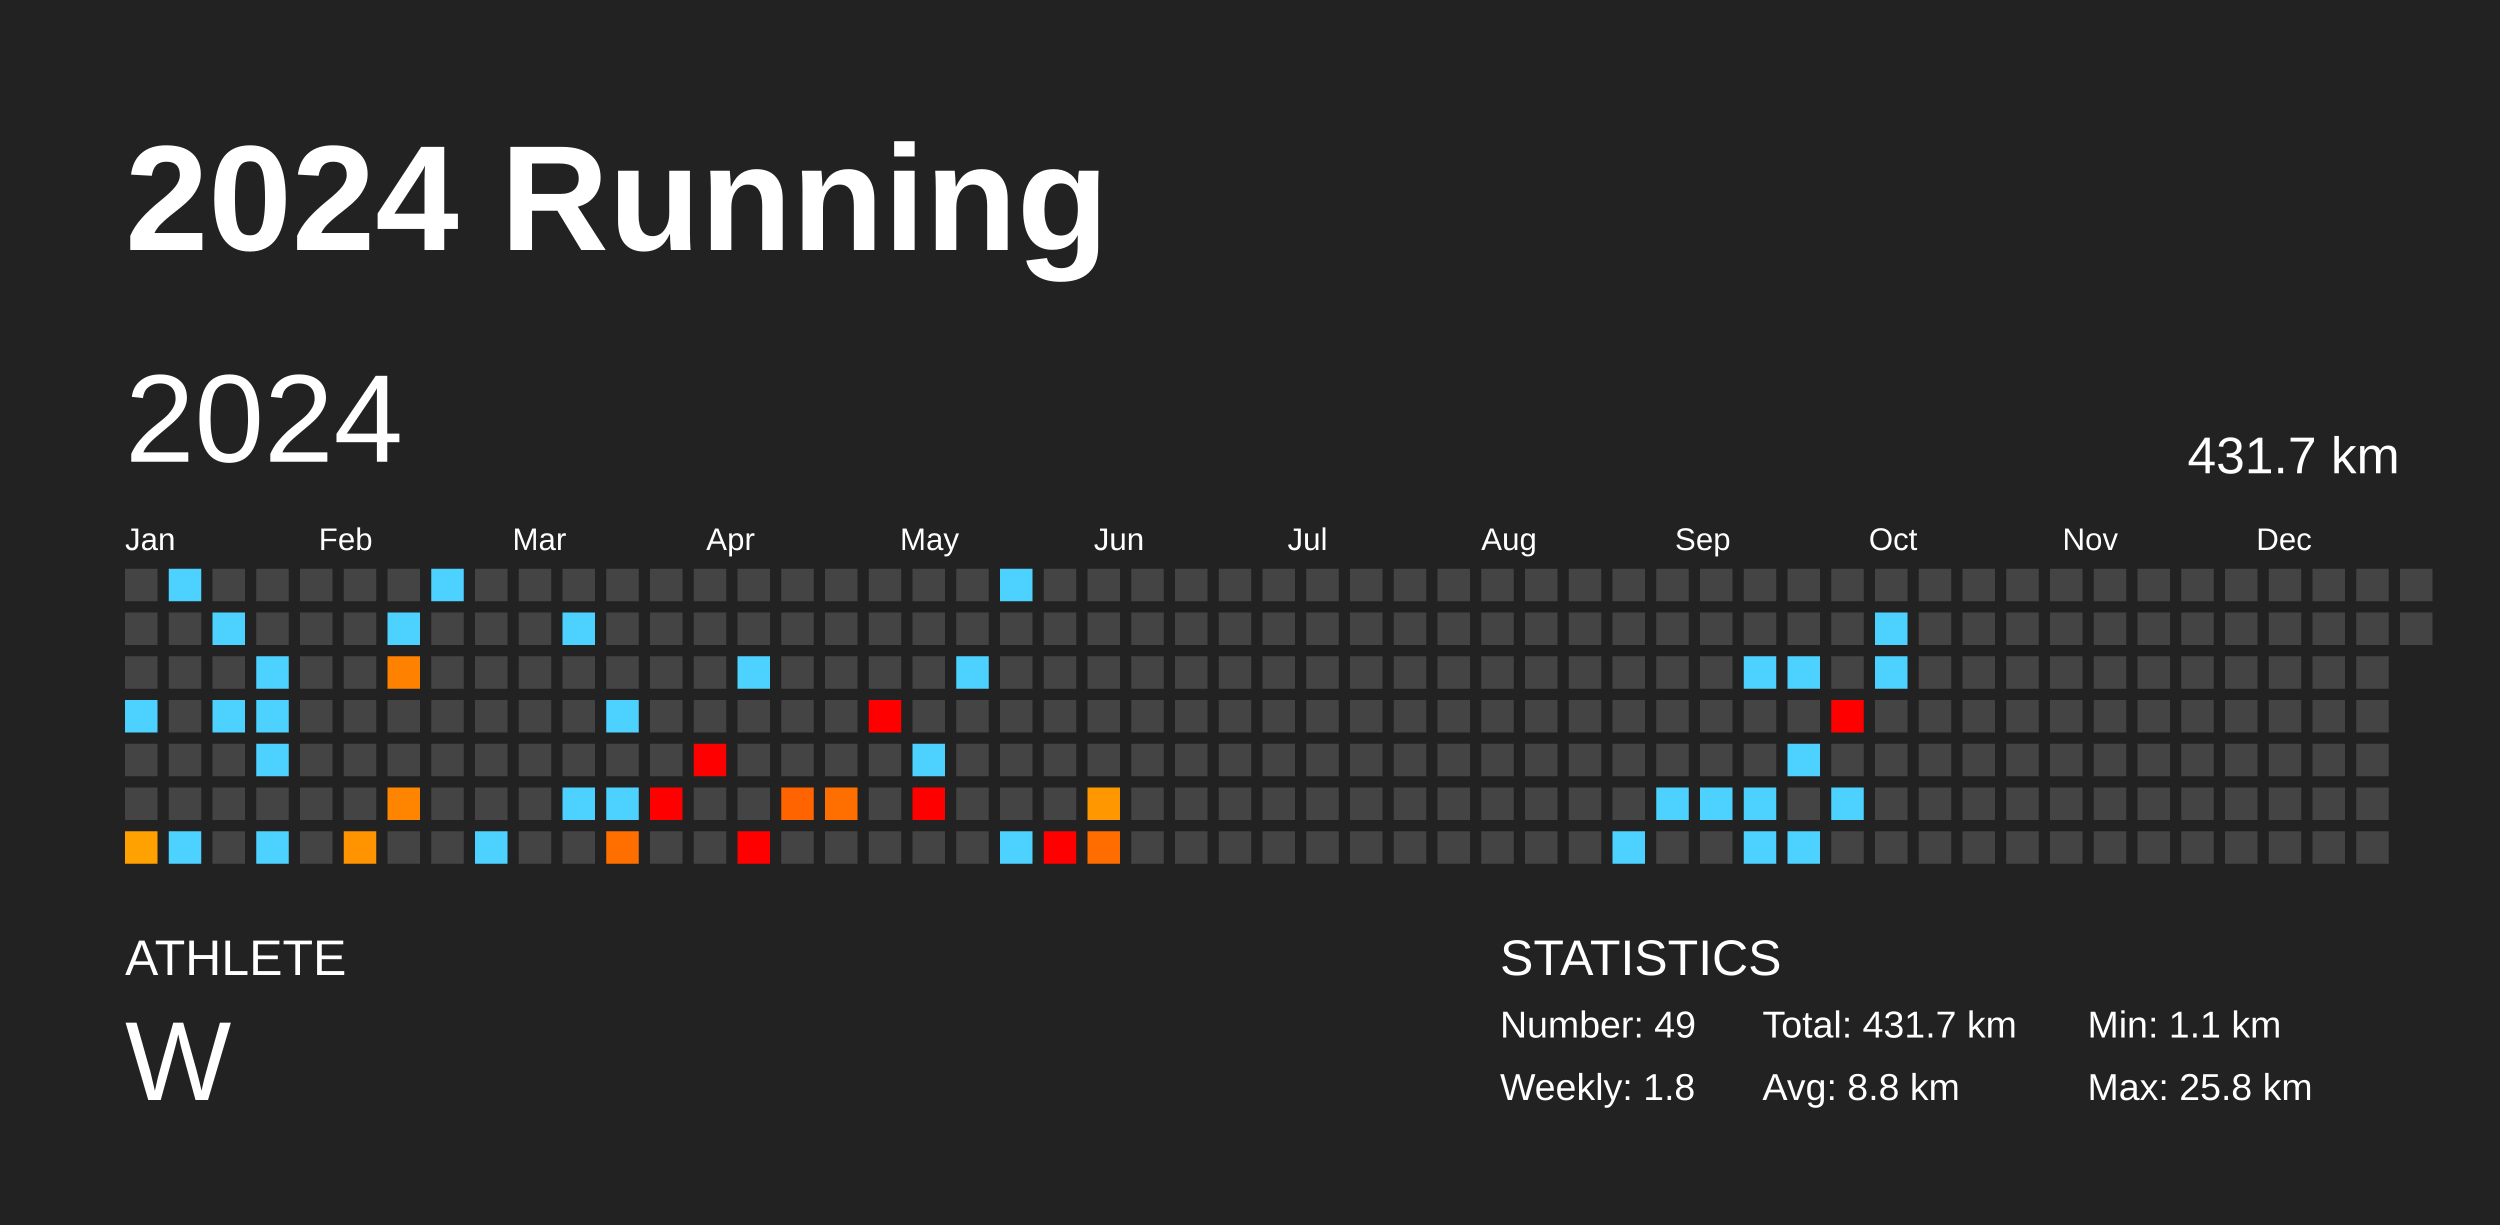
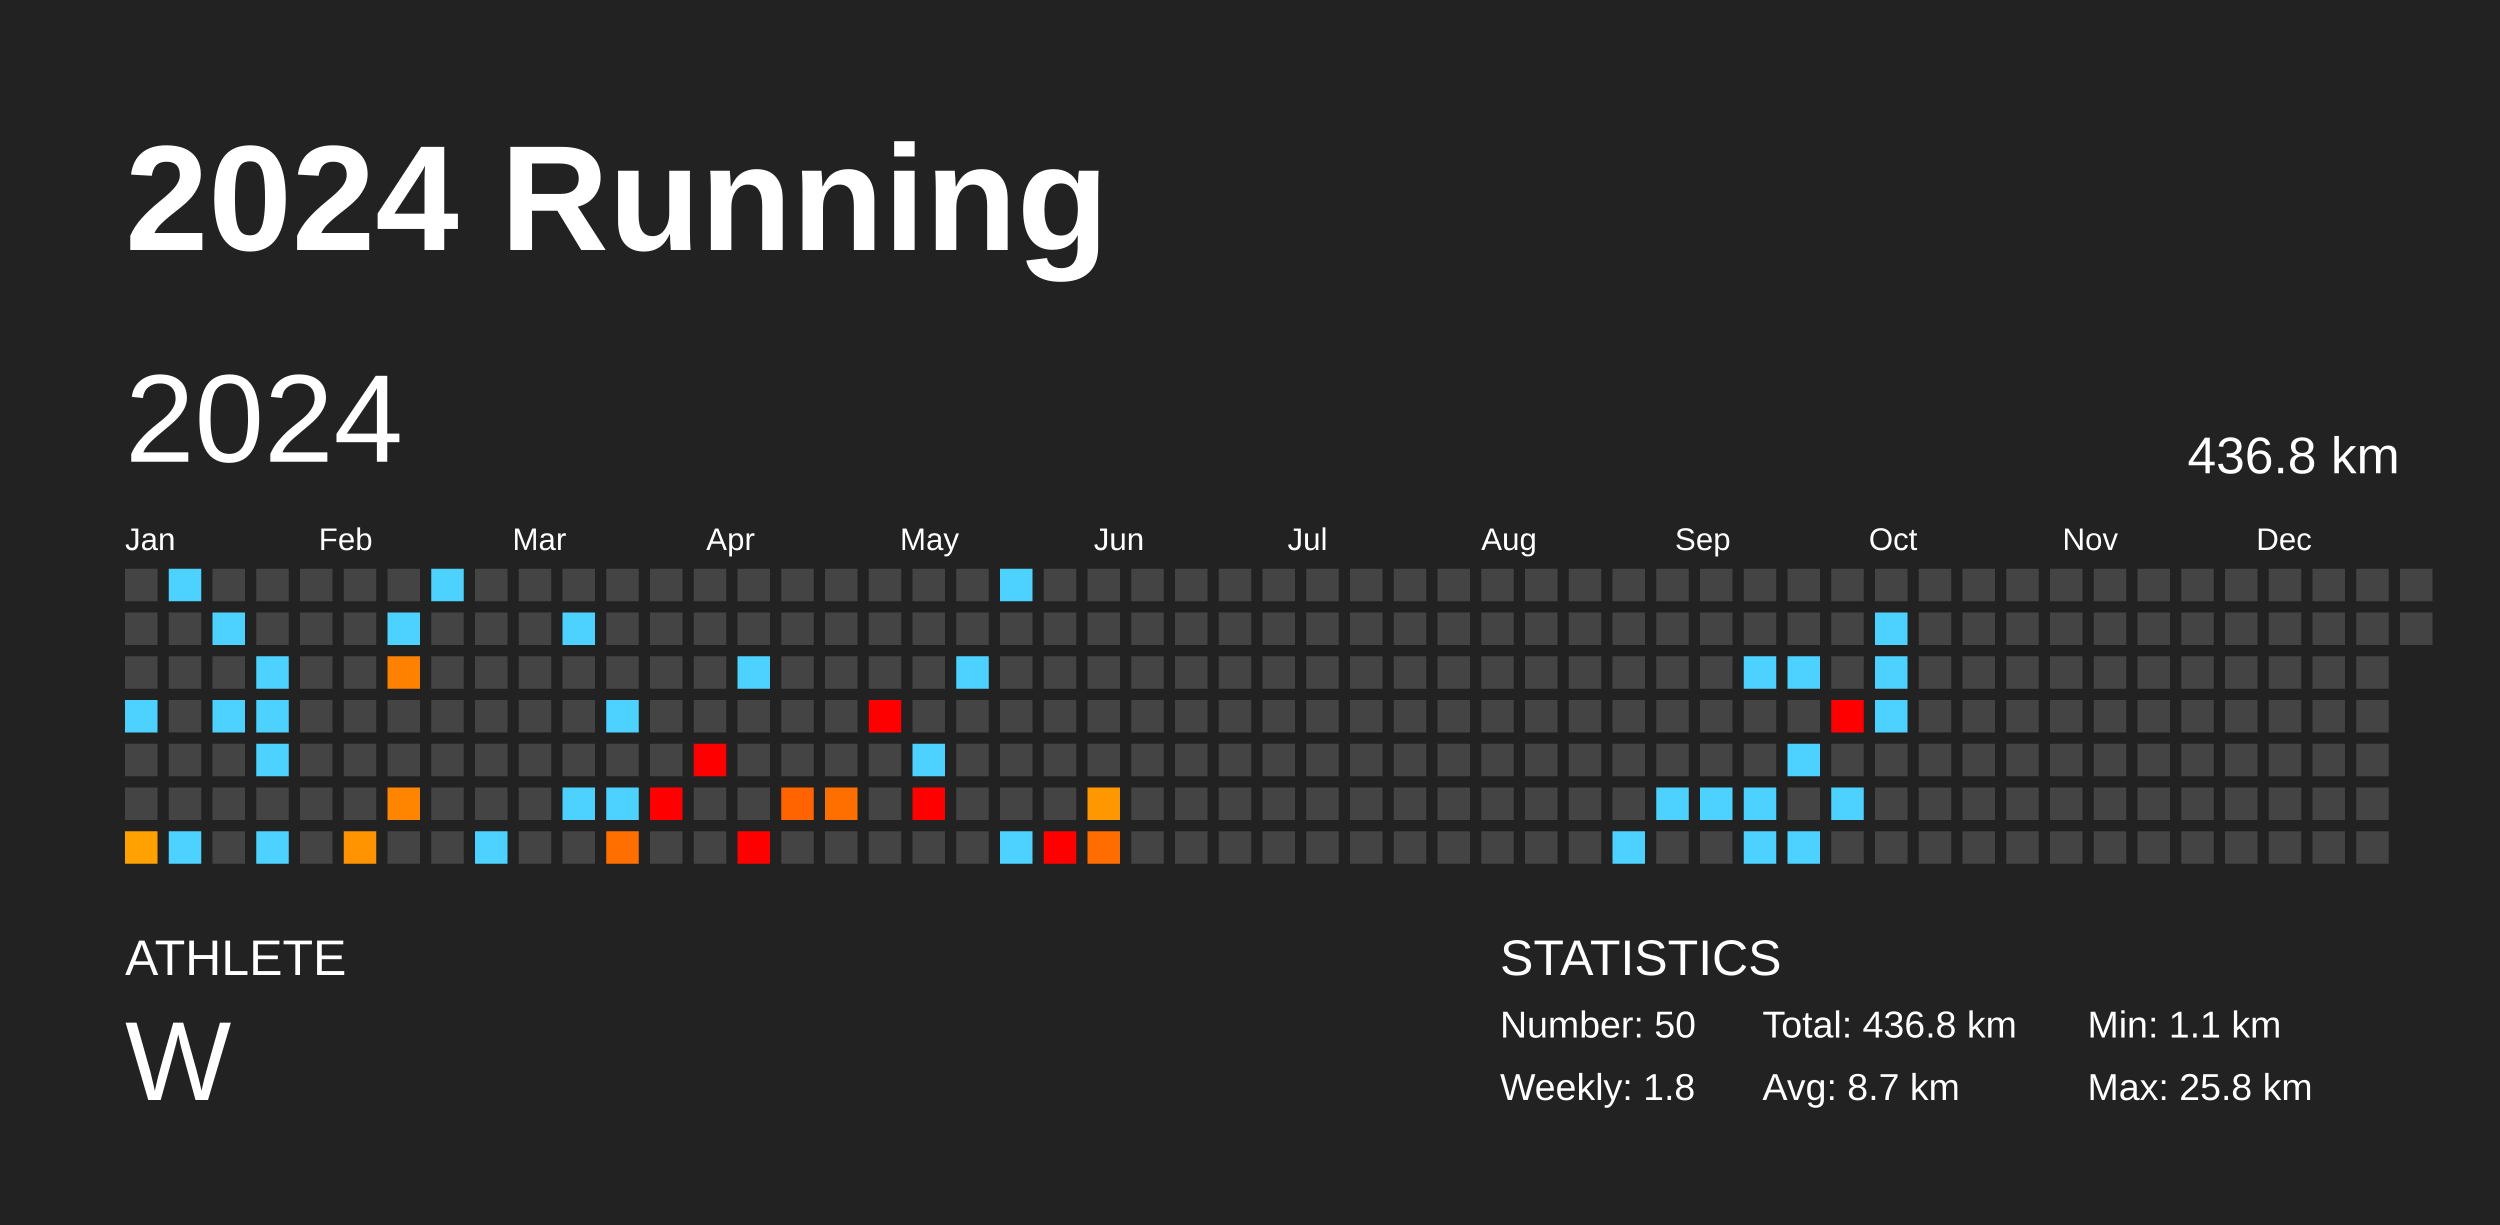
<svg xmlns="http://www.w3.org/2000/svg" baseProfile="full" height="98mm" version="1.1" viewBox="0,0,200,98" width="200mm">
  <defs />
  <rect fill="#222222" height="98" width="200" x="0" y="0" />
  <text fill="#FFFFFF" style="font-size:12px; font-family:Arial; font-weight:bold;" x="10" y="20">2024 Running</text>
  <text fill="#FFFFFF" style="font-size:4px; font-family:Arial" x="10" y="78">ATHLETE</text>
  <text fill="#FFFFFF" style="font-size:9px; font-family:Arial" x="10" y="88">W</text>
  <text fill="#FFFFFF" style="font-size:4px; font-family:Arial" x="120" y="78">STATISTICS</text>
-   <text fill="#FFFFFF" style="font-size:3px; font-family:Arial" x="120" y="83">Number: 49</text>
+   <text fill="#FFFFFF" style="font-size:3px; font-family:Arial" x="120" y="83">Number: 50</text>
  <text fill="#FFFFFF" style="font-size:3px; font-family:Arial" x="120" y="88">Weekly: 1.8</text>
-   <text fill="#FFFFFF" style="font-size:3px; font-family:Arial" x="141" y="83">Total: 431.7 km</text>
-   <text fill="#FFFFFF" style="font-size:3px; font-family:Arial" x="141" y="88">Avg: 8.8 km</text>
+   <text fill="#FFFFFF" style="font-size:3px; font-family:Arial" x="141" y="83">Total: 436.8 km</text>
+   <text fill="#FFFFFF" style="font-size:3px; font-family:Arial" x="141" y="88">Avg: 8.7 km</text>
  <text fill="#FFFFFF" style="font-size:3px; font-family:Arial" x="167" y="83">Min: 1.1 km</text>
  <text fill="#FFFFFF" style="font-size:3px; font-family:Arial" x="167" y="88">Max: 25.8 km</text>
  <text dominant-baseline="hanging" fill="#FFFFFF" style="font-size:10.0px; font-family:Arial;" x="10" y="30">2024</text>
-   <text dominant-baseline="hanging" fill="#FFFFFF" style="font-size:4.125px; font-family:Arial;" x="175" y="35">431.7 km</text>
+   <text dominant-baseline="hanging" fill="#FFFFFF" style="font-size:4.125px; font-family:Arial;" x="175" y="35">436.8 km</text>
  <text fill="#FFFFFF" style="font-size:2.5px; font-family:Arial" x="10.0" y="44">Jan</text>
  <text fill="#FFFFFF" style="font-size:2.5px; font-family:Arial" x="25.5" y="44">Feb</text>
  <text fill="#FFFFFF" style="font-size:2.5px; font-family:Arial" x="41.0" y="44">Mar</text>
  <text fill="#FFFFFF" style="font-size:2.5px; font-family:Arial" x="56.5" y="44">Apr</text>
  <text fill="#FFFFFF" style="font-size:2.5px; font-family:Arial" x="72.0" y="44">May</text>
  <text fill="#FFFFFF" style="font-size:2.5px; font-family:Arial" x="87.5" y="44">Jun</text>
  <text fill="#FFFFFF" style="font-size:2.5px; font-family:Arial" x="103.0" y="44">Jul</text>
  <text fill="#FFFFFF" style="font-size:2.5px; font-family:Arial" x="118.5" y="44">Aug</text>
  <text fill="#FFFFFF" style="font-size:2.5px; font-family:Arial" x="134.0" y="44">Sep</text>
  <text fill="#FFFFFF" style="font-size:2.5px; font-family:Arial" x="149.5" y="44">Oct</text>
  <text fill="#FFFFFF" style="font-size:2.5px; font-family:Arial" x="165.0" y="44">Nov</text>
  <text fill="#FFFFFF" style="font-size:2.5px; font-family:Arial" x="180.5" y="44">Dec</text>
  <rect fill="#444444" height="2.6" width="2.6" x="10.0" y="45.5" />
  <rect fill="#444444" height="2.6" width="2.6" x="10.0" y="49.0" />
  <rect fill="#444444" height="2.6" width="2.6" x="10.0" y="52.5" />
  <rect fill="#4dd2ff" height="2.6" width="2.6" x="10.0" y="56.0" />
  <rect fill="#444444" height="2.6" width="2.6" x="10.0" y="59.5" />
  <rect fill="#444444" height="2.6" width="2.6" x="10.0" y="63.0" />
  <rect fill="#ffa100" height="2.6" width="2.6" x="10.0" y="66.5" />
  <rect fill="#4dd2ff" height="2.6" width="2.6" x="13.5" y="45.5" />
  <rect fill="#444444" height="2.6" width="2.6" x="13.5" y="49.0" />
  <rect fill="#444444" height="2.6" width="2.6" x="13.5" y="52.5" />
  <rect fill="#444444" height="2.6" width="2.6" x="13.5" y="56.0" />
  <rect fill="#444444" height="2.6" width="2.6" x="13.5" y="59.5" />
  <rect fill="#444444" height="2.6" width="2.6" x="13.5" y="63.0" />
  <rect fill="#4dd2ff" height="2.6" width="2.6" x="13.5" y="66.5" />
  <rect fill="#444444" height="2.6" width="2.6" x="17.0" y="45.5" />
  <rect fill="#4dd2ff" height="2.6" width="2.6" x="17.0" y="49.0" />
  <rect fill="#444444" height="2.6" width="2.6" x="17.0" y="52.5" />
  <rect fill="#4dd2ff" height="2.6" width="2.6" x="17.0" y="56.0" />
  <rect fill="#444444" height="2.6" width="2.6" x="17.0" y="59.5" />
  <rect fill="#444444" height="2.6" width="2.6" x="17.0" y="63.0" />
  <rect fill="#444444" height="2.6" width="2.6" x="17.0" y="66.5" />
  <rect fill="#444444" height="2.6" width="2.6" x="20.5" y="45.5" />
  <rect fill="#444444" height="2.6" width="2.6" x="20.5" y="49.0" />
  <rect fill="#4dd2ff" height="2.6" width="2.6" x="20.5" y="52.5" />
  <rect fill="#4dd2ff" height="2.6" width="2.6" x="20.5" y="56.0" />
  <rect fill="#4dd2ff" height="2.6" width="2.6" x="20.5" y="59.5" />
  <rect fill="#444444" height="2.6" width="2.6" x="20.5" y="63.0" />
  <rect fill="#4dd2ff" height="2.6" width="2.6" x="20.5" y="66.5" />
  <rect fill="#444444" height="2.6" width="2.6" x="24.0" y="45.5" />
  <rect fill="#444444" height="2.6" width="2.6" x="24.0" y="49.0" />
  <rect fill="#444444" height="2.6" width="2.6" x="24.0" y="52.5" />
  <rect fill="#444444" height="2.6" width="2.6" x="24.0" y="56.0" />
  <rect fill="#444444" height="2.6" width="2.6" x="24.0" y="59.5" />
  <rect fill="#444444" height="2.6" width="2.6" x="24.0" y="63.0" />
  <rect fill="#444444" height="2.6" width="2.6" x="24.0" y="66.5" />
  <rect fill="#444444" height="2.6" width="2.6" x="27.5" y="45.5" />
  <rect fill="#444444" height="2.6" width="2.6" x="27.5" y="49.0" />
  <rect fill="#444444" height="2.6" width="2.6" x="27.5" y="52.5" />
  <rect fill="#444444" height="2.6" width="2.6" x="27.5" y="56.0" />
  <rect fill="#444444" height="2.6" width="2.6" x="27.5" y="59.5" />
  <rect fill="#444444" height="2.6" width="2.6" x="27.5" y="63.0" />
  <rect fill="#ff9300" height="2.6" width="2.6" x="27.5" y="66.5" />
  <rect fill="#444444" height="2.6" width="2.6" x="31.0" y="45.5" />
  <rect fill="#4dd2ff" height="2.6" width="2.6" x="31.0" y="49.0" />
  <rect fill="#ff8100" height="2.6" width="2.6" x="31.0" y="52.5" />
  <rect fill="#444444" height="2.6" width="2.6" x="31.0" y="56.0" />
  <rect fill="#444444" height="2.6" width="2.6" x="31.0" y="59.5" />
  <rect fill="#ff8400" height="2.6" width="2.6" x="31.0" y="63.0" />
  <rect fill="#444444" height="2.6" width="2.6" x="31.0" y="66.5" />
  <rect fill="#4dd2ff" height="2.6" width="2.6" x="34.5" y="45.5" />
  <rect fill="#444444" height="2.6" width="2.6" x="34.5" y="49.0" />
  <rect fill="#444444" height="2.6" width="2.6" x="34.5" y="52.5" />
  <rect fill="#444444" height="2.6" width="2.6" x="34.5" y="56.0" />
  <rect fill="#444444" height="2.6" width="2.6" x="34.5" y="59.5" />
  <rect fill="#444444" height="2.6" width="2.6" x="34.5" y="63.0" />
  <rect fill="#444444" height="2.6" width="2.6" x="34.5" y="66.5" />
  <rect fill="#444444" height="2.6" width="2.6" x="38.0" y="45.5" />
  <rect fill="#444444" height="2.6" width="2.6" x="38.0" y="49.0" />
  <rect fill="#444444" height="2.6" width="2.6" x="38.0" y="52.5" />
  <rect fill="#444444" height="2.6" width="2.6" x="38.0" y="56.0" />
  <rect fill="#444444" height="2.6" width="2.6" x="38.0" y="59.5" />
  <rect fill="#444444" height="2.6" width="2.6" x="38.0" y="63.0" />
  <rect fill="#4dd2ff" height="2.6" width="2.6" x="38.0" y="66.5" />
  <rect fill="#444444" height="2.6" width="2.6" x="41.5" y="45.5" />
  <rect fill="#444444" height="2.6" width="2.6" x="41.5" y="49.0" />
  <rect fill="#444444" height="2.6" width="2.6" x="41.5" y="52.5" />
  <rect fill="#444444" height="2.6" width="2.6" x="41.5" y="56.0" />
  <rect fill="#444444" height="2.6" width="2.6" x="41.5" y="59.5" />
  <rect fill="#444444" height="2.6" width="2.6" x="41.5" y="63.0" />
  <rect fill="#444444" height="2.6" width="2.6" x="41.5" y="66.5" />
  <rect fill="#444444" height="2.6" width="2.6" x="45.0" y="45.5" />
  <rect fill="#4dd2ff" height="2.6" width="2.6" x="45.0" y="49.0" />
  <rect fill="#444444" height="2.6" width="2.6" x="45.0" y="52.5" />
  <rect fill="#444444" height="2.6" width="2.6" x="45.0" y="56.0" />
  <rect fill="#444444" height="2.6" width="2.6" x="45.0" y="59.5" />
  <rect fill="#4dd2ff" height="2.6" width="2.6" x="45.0" y="63.0" />
  <rect fill="#444444" height="2.6" width="2.6" x="45.0" y="66.5" />
  <rect fill="#444444" height="2.6" width="2.6" x="48.5" y="45.5" />
  <rect fill="#444444" height="2.6" width="2.6" x="48.5" y="49.0" />
  <rect fill="#444444" height="2.6" width="2.6" x="48.5" y="52.5" />
  <rect fill="#4dd2ff" height="2.6" width="2.6" x="48.5" y="56.0" />
  <rect fill="#444444" height="2.6" width="2.6" x="48.5" y="59.5" />
  <rect fill="#4dd2ff" height="2.6" width="2.6" x="48.5" y="63.0" />
  <rect fill="#ff6f00" height="2.6" width="2.6" x="48.5" y="66.5" />
  <rect fill="#444444" height="2.6" width="2.6" x="52.0" y="45.5" />
  <rect fill="#444444" height="2.6" width="2.6" x="52.0" y="49.0" />
  <rect fill="#444444" height="2.6" width="2.6" x="52.0" y="52.5" />
  <rect fill="#444444" height="2.6" width="2.6" x="52.0" y="56.0" />
  <rect fill="#444444" height="2.6" width="2.6" x="52.0" y="59.5" />
  <rect fill="red" height="2.6" width="2.6" x="52.0" y="63.0" />
  <rect fill="#444444" height="2.6" width="2.6" x="52.0" y="66.5" />
  <rect fill="#444444" height="2.6" width="2.6" x="55.5" y="45.5" />
  <rect fill="#444444" height="2.6" width="2.6" x="55.5" y="49.0" />
  <rect fill="#444444" height="2.6" width="2.6" x="55.5" y="52.5" />
  <rect fill="#444444" height="2.6" width="2.6" x="55.5" y="56.0" />
  <rect fill="red" height="2.6" width="2.6" x="55.5" y="59.5" />
  <rect fill="#444444" height="2.6" width="2.6" x="55.5" y="63.0" />
  <rect fill="#444444" height="2.6" width="2.6" x="55.5" y="66.5" />
  <rect fill="#444444" height="2.6" width="2.6" x="59.0" y="45.5" />
  <rect fill="#444444" height="2.6" width="2.6" x="59.0" y="49.0" />
  <rect fill="#4dd2ff" height="2.6" width="2.6" x="59.0" y="52.5" />
  <rect fill="#444444" height="2.6" width="2.6" x="59.0" y="56.0" />
  <rect fill="#444444" height="2.6" width="2.6" x="59.0" y="59.5" />
  <rect fill="#444444" height="2.6" width="2.6" x="59.0" y="63.0" />
  <rect fill="red" height="2.6" width="2.6" x="59.0" y="66.5" />
  <rect fill="#444444" height="2.6" width="2.6" x="62.5" y="45.5" />
  <rect fill="#444444" height="2.6" width="2.6" x="62.5" y="49.0" />
  <rect fill="#444444" height="2.6" width="2.6" x="62.5" y="52.5" />
  <rect fill="#444444" height="2.6" width="2.6" x="62.5" y="56.0" />
  <rect fill="#444444" height="2.6" width="2.6" x="62.5" y="59.5" />
  <rect fill="#ff6400" height="2.6" width="2.6" x="62.5" y="63.0" />
  <rect fill="#444444" height="2.6" width="2.6" x="62.5" y="66.5" />
  <rect fill="#444444" height="2.6" width="2.6" x="66.0" y="45.5" />
  <rect fill="#444444" height="2.6" width="2.6" x="66.0" y="49.0" />
  <rect fill="#444444" height="2.6" width="2.6" x="66.0" y="52.5" />
  <rect fill="#444444" height="2.6" width="2.6" x="66.0" y="56.0" />
  <rect fill="#444444" height="2.6" width="2.6" x="66.0" y="59.5" />
  <rect fill="#ff6f00" height="2.6" width="2.6" x="66.0" y="63.0" />
  <rect fill="#444444" height="2.6" width="2.6" x="66.0" y="66.5" />
  <rect fill="#444444" height="2.6" width="2.6" x="69.5" y="45.5" />
  <rect fill="#444444" height="2.6" width="2.6" x="69.5" y="49.0" />
  <rect fill="#444444" height="2.6" width="2.6" x="69.5" y="52.5" />
  <rect fill="red" height="2.6" width="2.6" x="69.5" y="56.0" />
  <rect fill="#444444" height="2.6" width="2.6" x="69.5" y="59.5" />
  <rect fill="#444444" height="2.6" width="2.6" x="69.5" y="63.0" />
  <rect fill="#444444" height="2.6" width="2.6" x="69.5" y="66.5" />
  <rect fill="#444444" height="2.6" width="2.6" x="73.0" y="45.5" />
  <rect fill="#444444" height="2.6" width="2.6" x="73.0" y="49.0" />
  <rect fill="#444444" height="2.6" width="2.6" x="73.0" y="52.5" />
  <rect fill="#444444" height="2.6" width="2.6" x="73.0" y="56.0" />
  <rect fill="#4dd2ff" height="2.6" width="2.6" x="73.0" y="59.5" />
  <rect fill="red" height="2.6" width="2.6" x="73.0" y="63.0" />
  <rect fill="#444444" height="2.6" width="2.6" x="73.0" y="66.5" />
  <rect fill="#444444" height="2.6" width="2.6" x="76.5" y="45.5" />
  <rect fill="#444444" height="2.6" width="2.6" x="76.5" y="49.0" />
  <rect fill="#4dd2ff" height="2.6" width="2.6" x="76.5" y="52.5" />
  <rect fill="#444444" height="2.6" width="2.6" x="76.5" y="56.0" />
  <rect fill="#444444" height="2.6" width="2.6" x="76.5" y="59.5" />
  <rect fill="#444444" height="2.6" width="2.6" x="76.5" y="63.0" />
  <rect fill="#444444" height="2.6" width="2.6" x="76.5" y="66.5" />
  <rect fill="#4dd2ff" height="2.6" width="2.6" x="80.0" y="45.5" />
  <rect fill="#444444" height="2.6" width="2.6" x="80.0" y="49.0" />
  <rect fill="#444444" height="2.6" width="2.6" x="80.0" y="52.5" />
  <rect fill="#444444" height="2.6" width="2.6" x="80.0" y="56.0" />
  <rect fill="#444444" height="2.6" width="2.6" x="80.0" y="59.5" />
  <rect fill="#444444" height="2.6" width="2.6" x="80.0" y="63.0" />
  <rect fill="#4dd2ff" height="2.6" width="2.6" x="80.0" y="66.5" />
  <rect fill="#444444" height="2.6" width="2.6" x="83.5" y="45.5" />
  <rect fill="#444444" height="2.6" width="2.6" x="83.5" y="49.0" />
  <rect fill="#444444" height="2.6" width="2.6" x="83.5" y="52.5" />
  <rect fill="#444444" height="2.6" width="2.6" x="83.5" y="56.0" />
  <rect fill="#444444" height="2.6" width="2.6" x="83.5" y="59.5" />
  <rect fill="#444444" height="2.6" width="2.6" x="83.5" y="63.0" />
  <rect fill="red" height="2.6" width="2.6" x="83.5" y="66.5" />
  <rect fill="#444444" height="2.6" width="2.6" x="87.0" y="45.5" />
  <rect fill="#444444" height="2.6" width="2.6" x="87.0" y="49.0" />
  <rect fill="#444444" height="2.6" width="2.6" x="87.0" y="52.5" />
  <rect fill="#444444" height="2.6" width="2.6" x="87.0" y="56.0" />
  <rect fill="#444444" height="2.6" width="2.6" x="87.0" y="59.5" />
  <rect fill="#ff9800" height="2.6" width="2.6" x="87.0" y="63.0" />
  <rect fill="#ff6c00" height="2.6" width="2.6" x="87.0" y="66.5" />
  <rect fill="#444444" height="2.6" width="2.6" x="90.5" y="45.5" />
  <rect fill="#444444" height="2.6" width="2.6" x="90.5" y="49.0" />
  <rect fill="#444444" height="2.6" width="2.6" x="90.5" y="52.5" />
  <rect fill="#444444" height="2.6" width="2.6" x="90.5" y="56.0" />
  <rect fill="#444444" height="2.6" width="2.6" x="90.5" y="59.5" />
  <rect fill="#444444" height="2.6" width="2.6" x="90.5" y="63.0" />
  <rect fill="#444444" height="2.6" width="2.6" x="90.5" y="66.5" />
  <rect fill="#444444" height="2.6" width="2.6" x="94.0" y="45.5" />
  <rect fill="#444444" height="2.6" width="2.6" x="94.0" y="49.0" />
  <rect fill="#444444" height="2.6" width="2.6" x="94.0" y="52.5" />
  <rect fill="#444444" height="2.6" width="2.6" x="94.0" y="56.0" />
  <rect fill="#444444" height="2.6" width="2.6" x="94.0" y="59.5" />
  <rect fill="#444444" height="2.6" width="2.6" x="94.0" y="63.0" />
  <rect fill="#444444" height="2.6" width="2.6" x="94.0" y="66.5" />
  <rect fill="#444444" height="2.6" width="2.6" x="97.5" y="45.5" />
  <rect fill="#444444" height="2.6" width="2.6" x="97.5" y="49.0" />
  <rect fill="#444444" height="2.6" width="2.6" x="97.5" y="52.5" />
  <rect fill="#444444" height="2.6" width="2.6" x="97.5" y="56.0" />
  <rect fill="#444444" height="2.6" width="2.6" x="97.5" y="59.5" />
  <rect fill="#444444" height="2.6" width="2.6" x="97.5" y="63.0" />
  <rect fill="#444444" height="2.6" width="2.6" x="97.5" y="66.5" />
  <rect fill="#444444" height="2.6" width="2.6" x="101.0" y="45.5" />
  <rect fill="#444444" height="2.6" width="2.6" x="101.0" y="49.0" />
  <rect fill="#444444" height="2.6" width="2.6" x="101.0" y="52.5" />
  <rect fill="#444444" height="2.6" width="2.6" x="101.0" y="56.0" />
  <rect fill="#444444" height="2.6" width="2.6" x="101.0" y="59.5" />
  <rect fill="#444444" height="2.6" width="2.6" x="101.0" y="63.0" />
  <rect fill="#444444" height="2.6" width="2.6" x="101.0" y="66.5" />
  <rect fill="#444444" height="2.6" width="2.6" x="104.5" y="45.5" />
  <rect fill="#444444" height="2.6" width="2.6" x="104.5" y="49.0" />
  <rect fill="#444444" height="2.6" width="2.6" x="104.5" y="52.5" />
  <rect fill="#444444" height="2.6" width="2.6" x="104.5" y="56.0" />
  <rect fill="#444444" height="2.6" width="2.6" x="104.5" y="59.5" />
  <rect fill="#444444" height="2.6" width="2.6" x="104.5" y="63.0" />
  <rect fill="#444444" height="2.6" width="2.6" x="104.5" y="66.5" />
  <rect fill="#444444" height="2.6" width="2.6" x="108.0" y="45.5" />
  <rect fill="#444444" height="2.6" width="2.6" x="108.0" y="49.0" />
  <rect fill="#444444" height="2.6" width="2.6" x="108.0" y="52.5" />
  <rect fill="#444444" height="2.6" width="2.6" x="108.0" y="56.0" />
  <rect fill="#444444" height="2.6" width="2.6" x="108.0" y="59.5" />
  <rect fill="#444444" height="2.6" width="2.6" x="108.0" y="63.0" />
  <rect fill="#444444" height="2.6" width="2.6" x="108.0" y="66.5" />
  <rect fill="#444444" height="2.6" width="2.6" x="111.5" y="45.5" />
  <rect fill="#444444" height="2.6" width="2.6" x="111.5" y="49.0" />
  <rect fill="#444444" height="2.6" width="2.6" x="111.5" y="52.5" />
  <rect fill="#444444" height="2.6" width="2.6" x="111.5" y="56.0" />
  <rect fill="#444444" height="2.6" width="2.6" x="111.5" y="59.5" />
  <rect fill="#444444" height="2.6" width="2.6" x="111.5" y="63.0" />
  <rect fill="#444444" height="2.6" width="2.6" x="111.5" y="66.5" />
  <rect fill="#444444" height="2.6" width="2.6" x="115.0" y="45.5" />
  <rect fill="#444444" height="2.6" width="2.6" x="115.0" y="49.0" />
  <rect fill="#444444" height="2.6" width="2.6" x="115.0" y="52.5" />
  <rect fill="#444444" height="2.6" width="2.6" x="115.0" y="56.0" />
  <rect fill="#444444" height="2.6" width="2.6" x="115.0" y="59.5" />
  <rect fill="#444444" height="2.6" width="2.6" x="115.0" y="63.0" />
  <rect fill="#444444" height="2.6" width="2.6" x="115.0" y="66.5" />
  <rect fill="#444444" height="2.6" width="2.6" x="118.5" y="45.5" />
  <rect fill="#444444" height="2.6" width="2.6" x="118.5" y="49.0" />
  <rect fill="#444444" height="2.6" width="2.6" x="118.5" y="52.5" />
  <rect fill="#444444" height="2.6" width="2.6" x="118.5" y="56.0" />
  <rect fill="#444444" height="2.6" width="2.6" x="118.5" y="59.5" />
  <rect fill="#444444" height="2.6" width="2.6" x="118.5" y="63.0" />
  <rect fill="#444444" height="2.6" width="2.6" x="118.5" y="66.5" />
  <rect fill="#444444" height="2.6" width="2.6" x="122.0" y="45.5" />
  <rect fill="#444444" height="2.6" width="2.6" x="122.0" y="49.0" />
  <rect fill="#444444" height="2.6" width="2.6" x="122.0" y="52.5" />
  <rect fill="#444444" height="2.6" width="2.6" x="122.0" y="56.0" />
  <rect fill="#444444" height="2.6" width="2.6" x="122.0" y="59.5" />
  <rect fill="#444444" height="2.6" width="2.6" x="122.0" y="63.0" />
  <rect fill="#444444" height="2.6" width="2.6" x="122.0" y="66.5" />
  <rect fill="#444444" height="2.6" width="2.6" x="125.5" y="45.5" />
  <rect fill="#444444" height="2.6" width="2.6" x="125.5" y="49.0" />
  <rect fill="#444444" height="2.6" width="2.6" x="125.5" y="52.5" />
  <rect fill="#444444" height="2.6" width="2.6" x="125.5" y="56.0" />
  <rect fill="#444444" height="2.6" width="2.6" x="125.5" y="59.5" />
  <rect fill="#444444" height="2.6" width="2.6" x="125.5" y="63.0" />
  <rect fill="#444444" height="2.6" width="2.6" x="125.5" y="66.5" />
  <rect fill="#444444" height="2.6" width="2.6" x="129.0" y="45.5" />
  <rect fill="#444444" height="2.6" width="2.6" x="129.0" y="49.0" />
  <rect fill="#444444" height="2.6" width="2.6" x="129.0" y="52.5" />
  <rect fill="#444444" height="2.6" width="2.6" x="129.0" y="56.0" />
  <rect fill="#444444" height="2.6" width="2.6" x="129.0" y="59.5" />
  <rect fill="#444444" height="2.6" width="2.6" x="129.0" y="63.0" />
  <rect fill="#4dd2ff" height="2.6" width="2.6" x="129.0" y="66.5" />
  <rect fill="#444444" height="2.6" width="2.6" x="132.5" y="45.5" />
  <rect fill="#444444" height="2.6" width="2.6" x="132.5" y="49.0" />
  <rect fill="#444444" height="2.6" width="2.6" x="132.5" y="52.5" />
  <rect fill="#444444" height="2.6" width="2.6" x="132.5" y="56.0" />
  <rect fill="#444444" height="2.6" width="2.6" x="132.5" y="59.5" />
  <rect fill="#4dd2ff" height="2.6" width="2.6" x="132.5" y="63.0" />
  <rect fill="#444444" height="2.6" width="2.6" x="132.5" y="66.5" />
  <rect fill="#444444" height="2.6" width="2.6" x="136.0" y="45.5" />
  <rect fill="#444444" height="2.6" width="2.6" x="136.0" y="49.0" />
  <rect fill="#444444" height="2.6" width="2.6" x="136.0" y="52.5" />
  <rect fill="#444444" height="2.6" width="2.6" x="136.0" y="56.0" />
  <rect fill="#444444" height="2.6" width="2.6" x="136.0" y="59.5" />
  <rect fill="#4dd2ff" height="2.6" width="2.6" x="136.0" y="63.0" />
  <rect fill="#444444" height="2.6" width="2.6" x="136.0" y="66.5" />
  <rect fill="#444444" height="2.6" width="2.6" x="139.5" y="45.5" />
  <rect fill="#444444" height="2.6" width="2.6" x="139.5" y="49.0" />
  <rect fill="#4dd2ff" height="2.6" width="2.6" x="139.5" y="52.5" />
  <rect fill="#444444" height="2.6" width="2.6" x="139.5" y="56.0" />
  <rect fill="#444444" height="2.6" width="2.6" x="139.5" y="59.5" />
  <rect fill="#4dd2ff" height="2.6" width="2.6" x="139.5" y="63.0" />
  <rect fill="#4dd2ff" height="2.6" width="2.6" x="139.5" y="66.5" />
  <rect fill="#444444" height="2.6" width="2.6" x="143.0" y="45.5" />
  <rect fill="#444444" height="2.6" width="2.6" x="143.0" y="49.0" />
  <rect fill="#4dd2ff" height="2.6" width="2.6" x="143.0" y="52.5" />
  <rect fill="#444444" height="2.6" width="2.6" x="143.0" y="56.0" />
  <rect fill="#4dd2ff" height="2.6" width="2.6" x="143.0" y="59.5" />
  <rect fill="#444444" height="2.6" width="2.6" x="143.0" y="63.0" />
  <rect fill="#4dd2ff" height="2.6" width="2.6" x="143.0" y="66.5" />
  <rect fill="#444444" height="2.6" width="2.6" x="146.5" y="45.5" />
  <rect fill="#444444" height="2.6" width="2.6" x="146.5" y="49.0" />
  <rect fill="#444444" height="2.6" width="2.6" x="146.5" y="52.5" />
  <rect fill="red" height="2.6" width="2.6" x="146.5" y="56.0" />
  <rect fill="#444444" height="2.6" width="2.6" x="146.5" y="59.5" />
  <rect fill="#4dd2ff" height="2.6" width="2.6" x="146.5" y="63.0" />
  <rect fill="#444444" height="2.6" width="2.6" x="146.5" y="66.5" />
  <rect fill="#444444" height="2.6" width="2.6" x="150.0" y="45.5" />
  <rect fill="#4dd2ff" height="2.6" width="2.6" x="150.0" y="49.0" />
  <rect fill="#4dd2ff" height="2.6" width="2.6" x="150.0" y="52.5" />
-   <rect fill="#444444" height="2.6" width="2.6" x="150.0" y="56.0" />
+   <rect fill="#4dd2ff" height="2.6" width="2.6" x="150.0" y="56.0" />
  <rect fill="#444444" height="2.6" width="2.6" x="150.0" y="59.5" />
  <rect fill="#444444" height="2.6" width="2.6" x="150.0" y="63.0" />
  <rect fill="#444444" height="2.6" width="2.6" x="150.0" y="66.5" />
  <rect fill="#444444" height="2.6" width="2.6" x="153.5" y="45.5" />
  <rect fill="#444444" height="2.6" width="2.6" x="153.5" y="49.0" />
  <rect fill="#444444" height="2.6" width="2.6" x="153.5" y="52.5" />
  <rect fill="#444444" height="2.6" width="2.6" x="153.5" y="56.0" />
  <rect fill="#444444" height="2.6" width="2.6" x="153.5" y="59.5" />
  <rect fill="#444444" height="2.6" width="2.6" x="153.5" y="63.0" />
  <rect fill="#444444" height="2.6" width="2.6" x="153.5" y="66.5" />
  <rect fill="#444444" height="2.6" width="2.6" x="157.0" y="45.5" />
  <rect fill="#444444" height="2.6" width="2.6" x="157.0" y="49.0" />
  <rect fill="#444444" height="2.6" width="2.6" x="157.0" y="52.5" />
  <rect fill="#444444" height="2.6" width="2.6" x="157.0" y="56.0" />
  <rect fill="#444444" height="2.6" width="2.6" x="157.0" y="59.5" />
  <rect fill="#444444" height="2.6" width="2.6" x="157.0" y="63.0" />
  <rect fill="#444444" height="2.6" width="2.6" x="157.0" y="66.5" />
  <rect fill="#444444" height="2.6" width="2.6" x="160.5" y="45.5" />
  <rect fill="#444444" height="2.6" width="2.6" x="160.5" y="49.0" />
  <rect fill="#444444" height="2.6" width="2.6" x="160.5" y="52.5" />
  <rect fill="#444444" height="2.6" width="2.6" x="160.5" y="56.0" />
  <rect fill="#444444" height="2.6" width="2.6" x="160.5" y="59.5" />
  <rect fill="#444444" height="2.6" width="2.6" x="160.5" y="63.0" />
  <rect fill="#444444" height="2.6" width="2.6" x="160.5" y="66.5" />
  <rect fill="#444444" height="2.6" width="2.6" x="164.0" y="45.5" />
  <rect fill="#444444" height="2.6" width="2.6" x="164.0" y="49.0" />
  <rect fill="#444444" height="2.6" width="2.6" x="164.0" y="52.5" />
  <rect fill="#444444" height="2.6" width="2.6" x="164.0" y="56.0" />
  <rect fill="#444444" height="2.6" width="2.6" x="164.0" y="59.5" />
  <rect fill="#444444" height="2.6" width="2.6" x="164.0" y="63.0" />
  <rect fill="#444444" height="2.6" width="2.6" x="164.0" y="66.5" />
  <rect fill="#444444" height="2.6" width="2.6" x="167.5" y="45.5" />
  <rect fill="#444444" height="2.6" width="2.6" x="167.5" y="49.0" />
  <rect fill="#444444" height="2.6" width="2.6" x="167.5" y="52.5" />
  <rect fill="#444444" height="2.6" width="2.6" x="167.5" y="56.0" />
  <rect fill="#444444" height="2.6" width="2.6" x="167.5" y="59.5" />
  <rect fill="#444444" height="2.6" width="2.6" x="167.5" y="63.0" />
  <rect fill="#444444" height="2.6" width="2.6" x="167.5" y="66.5" />
  <rect fill="#444444" height="2.6" width="2.6" x="171.0" y="45.5" />
  <rect fill="#444444" height="2.6" width="2.6" x="171.0" y="49.0" />
  <rect fill="#444444" height="2.6" width="2.6" x="171.0" y="52.5" />
  <rect fill="#444444" height="2.6" width="2.6" x="171.0" y="56.0" />
  <rect fill="#444444" height="2.6" width="2.6" x="171.0" y="59.5" />
  <rect fill="#444444" height="2.6" width="2.6" x="171.0" y="63.0" />
  <rect fill="#444444" height="2.6" width="2.6" x="171.0" y="66.5" />
  <rect fill="#444444" height="2.6" width="2.6" x="174.5" y="45.5" />
  <rect fill="#444444" height="2.6" width="2.6" x="174.5" y="49.0" />
  <rect fill="#444444" height="2.6" width="2.6" x="174.5" y="52.5" />
  <rect fill="#444444" height="2.6" width="2.6" x="174.5" y="56.0" />
  <rect fill="#444444" height="2.6" width="2.6" x="174.5" y="59.5" />
  <rect fill="#444444" height="2.6" width="2.6" x="174.5" y="63.0" />
  <rect fill="#444444" height="2.6" width="2.6" x="174.5" y="66.5" />
  <rect fill="#444444" height="2.6" width="2.6" x="178.0" y="45.5" />
  <rect fill="#444444" height="2.6" width="2.6" x="178.0" y="49.0" />
  <rect fill="#444444" height="2.6" width="2.6" x="178.0" y="52.5" />
  <rect fill="#444444" height="2.6" width="2.6" x="178.0" y="56.0" />
  <rect fill="#444444" height="2.6" width="2.6" x="178.0" y="59.5" />
  <rect fill="#444444" height="2.6" width="2.6" x="178.0" y="63.0" />
  <rect fill="#444444" height="2.6" width="2.6" x="178.0" y="66.5" />
  <rect fill="#444444" height="2.6" width="2.6" x="181.5" y="45.5" />
  <rect fill="#444444" height="2.6" width="2.6" x="181.5" y="49.0" />
  <rect fill="#444444" height="2.6" width="2.6" x="181.5" y="52.5" />
  <rect fill="#444444" height="2.6" width="2.6" x="181.5" y="56.0" />
  <rect fill="#444444" height="2.6" width="2.6" x="181.5" y="59.5" />
  <rect fill="#444444" height="2.6" width="2.6" x="181.5" y="63.0" />
  <rect fill="#444444" height="2.6" width="2.6" x="181.5" y="66.5" />
  <rect fill="#444444" height="2.6" width="2.6" x="185.0" y="45.5" />
  <rect fill="#444444" height="2.6" width="2.6" x="185.0" y="49.0" />
  <rect fill="#444444" height="2.6" width="2.6" x="185.0" y="52.5" />
  <rect fill="#444444" height="2.6" width="2.6" x="185.0" y="56.0" />
  <rect fill="#444444" height="2.6" width="2.6" x="185.0" y="59.5" />
  <rect fill="#444444" height="2.6" width="2.6" x="185.0" y="63.0" />
  <rect fill="#444444" height="2.6" width="2.6" x="185.0" y="66.5" />
  <rect fill="#444444" height="2.6" width="2.6" x="188.5" y="45.5" />
  <rect fill="#444444" height="2.6" width="2.6" x="188.5" y="49.0" />
  <rect fill="#444444" height="2.6" width="2.6" x="188.5" y="52.5" />
  <rect fill="#444444" height="2.6" width="2.6" x="188.5" y="56.0" />
  <rect fill="#444444" height="2.6" width="2.6" x="188.5" y="59.5" />
  <rect fill="#444444" height="2.6" width="2.6" x="188.5" y="63.0" />
  <rect fill="#444444" height="2.6" width="2.6" x="188.5" y="66.5" />
  <rect fill="#444444" height="2.6" width="2.6" x="192.0" y="45.5" />
  <rect fill="#444444" height="2.6" width="2.6" x="192.0" y="49.0" />
</svg>
